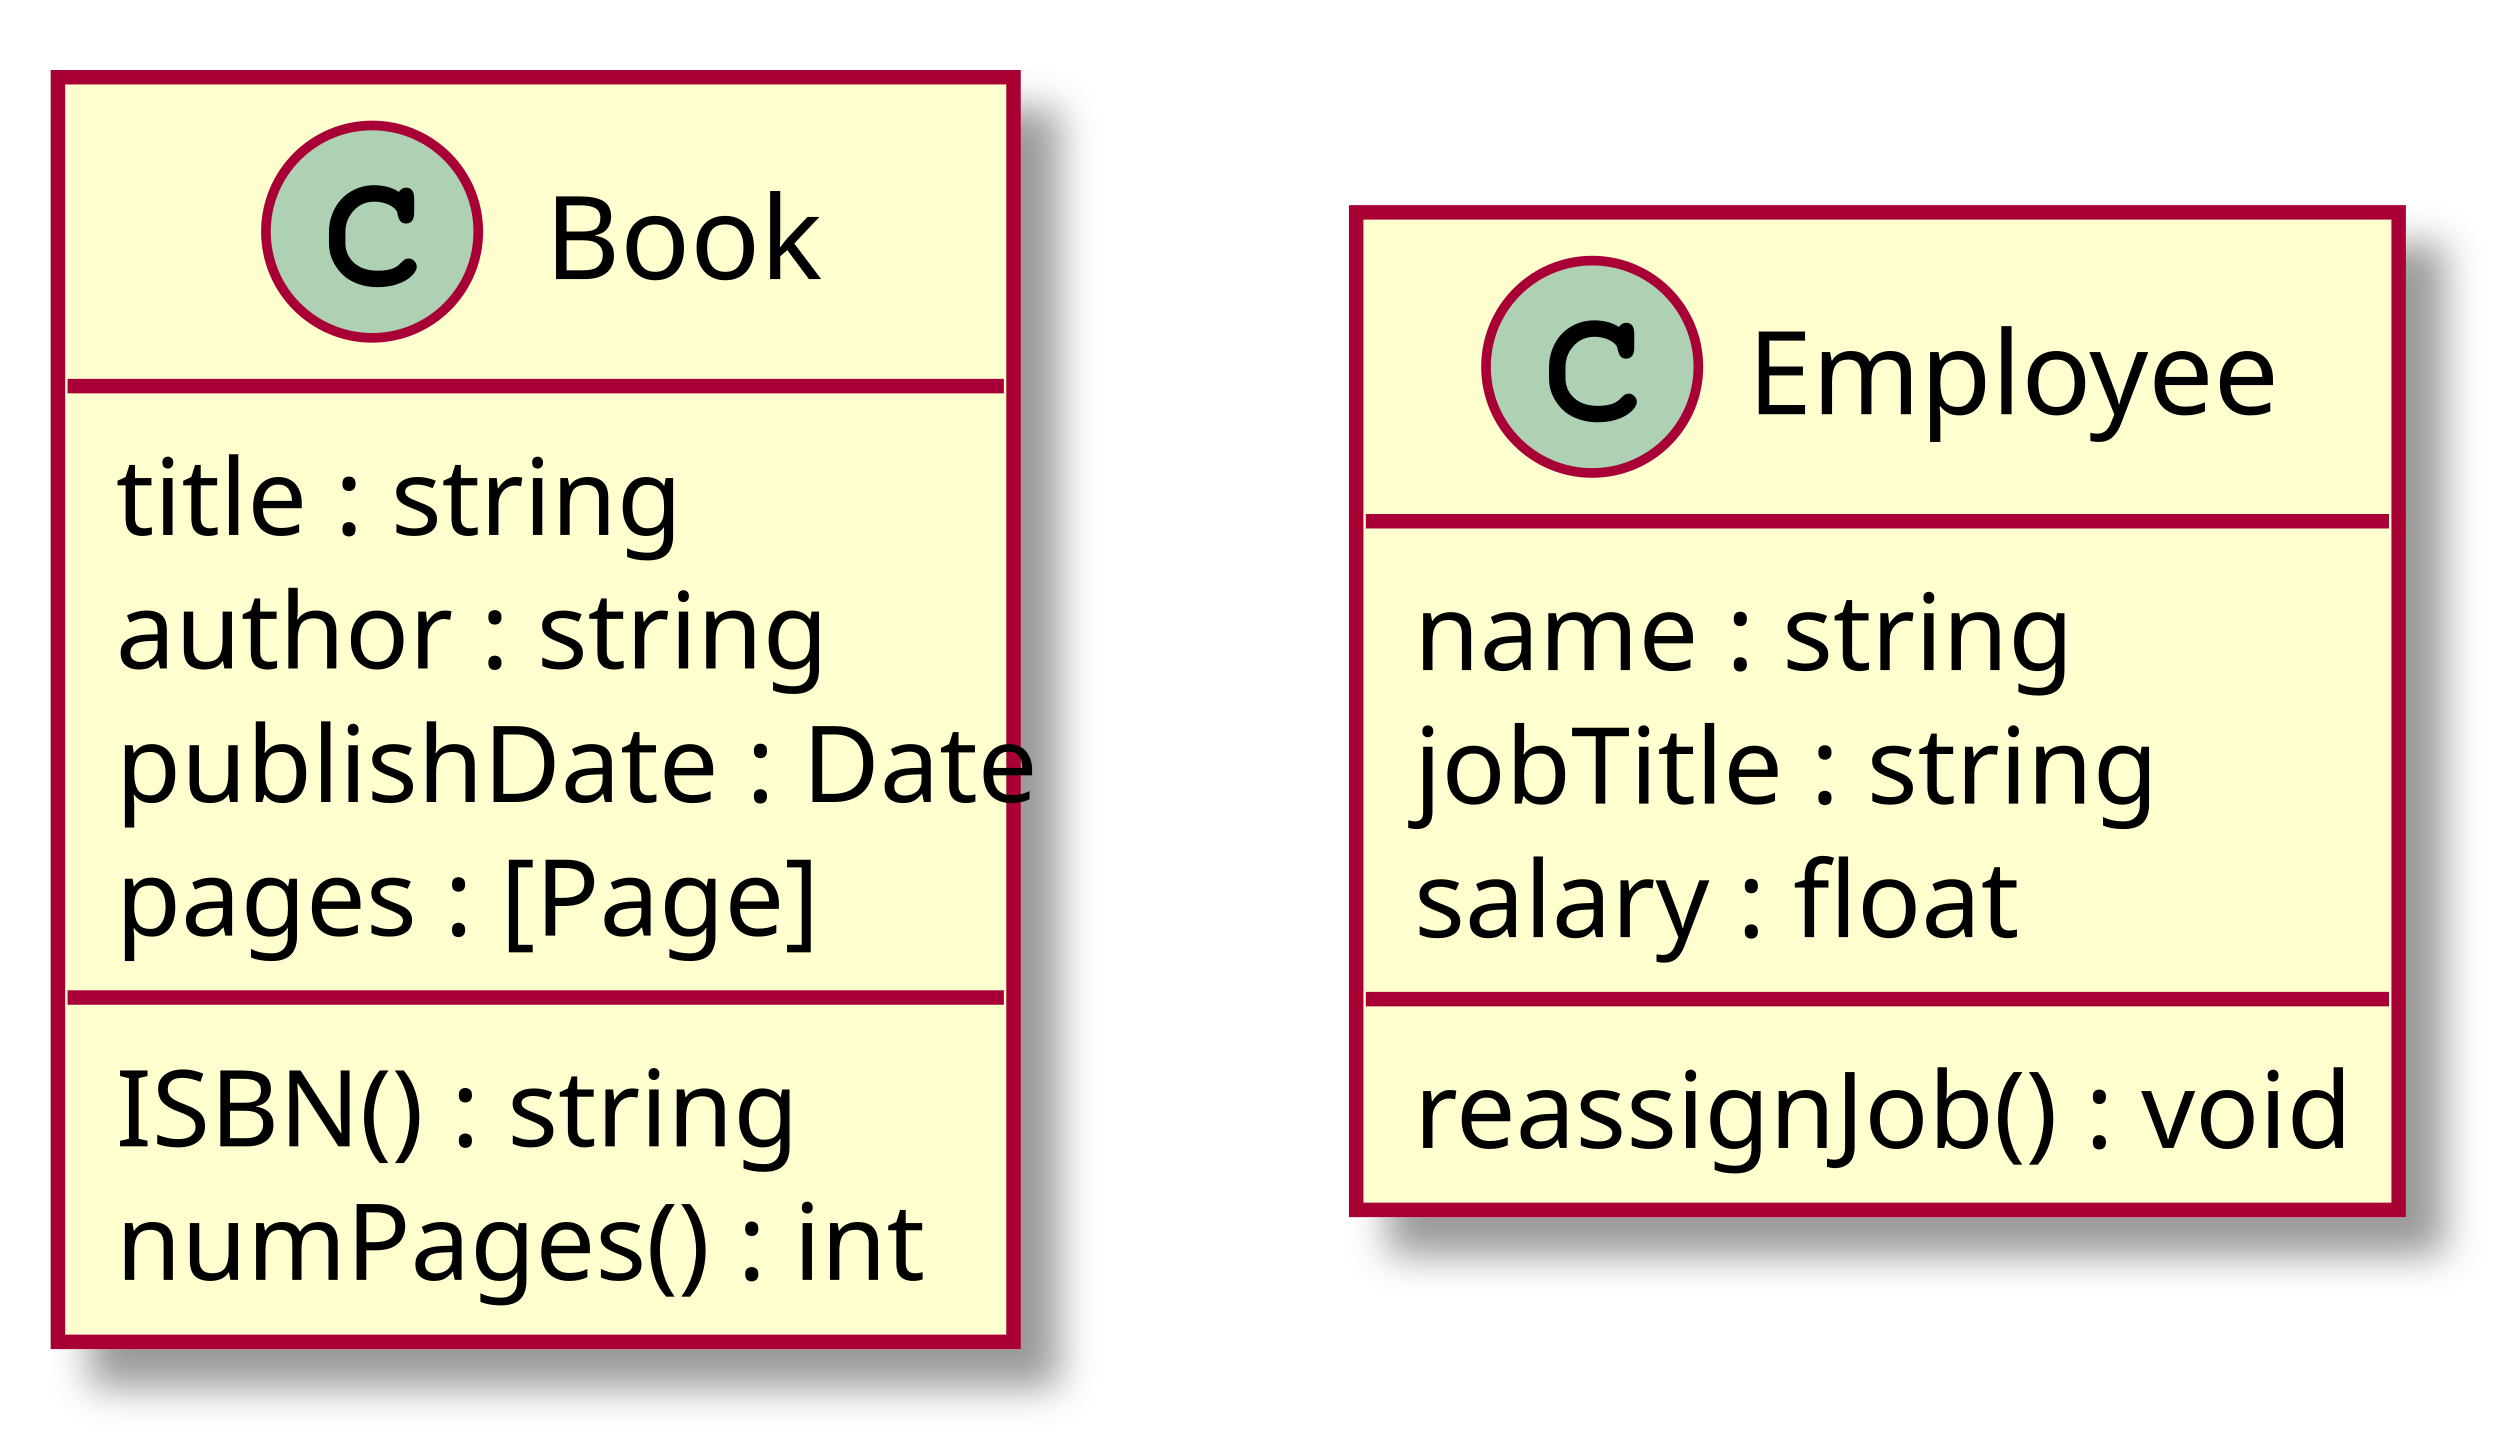
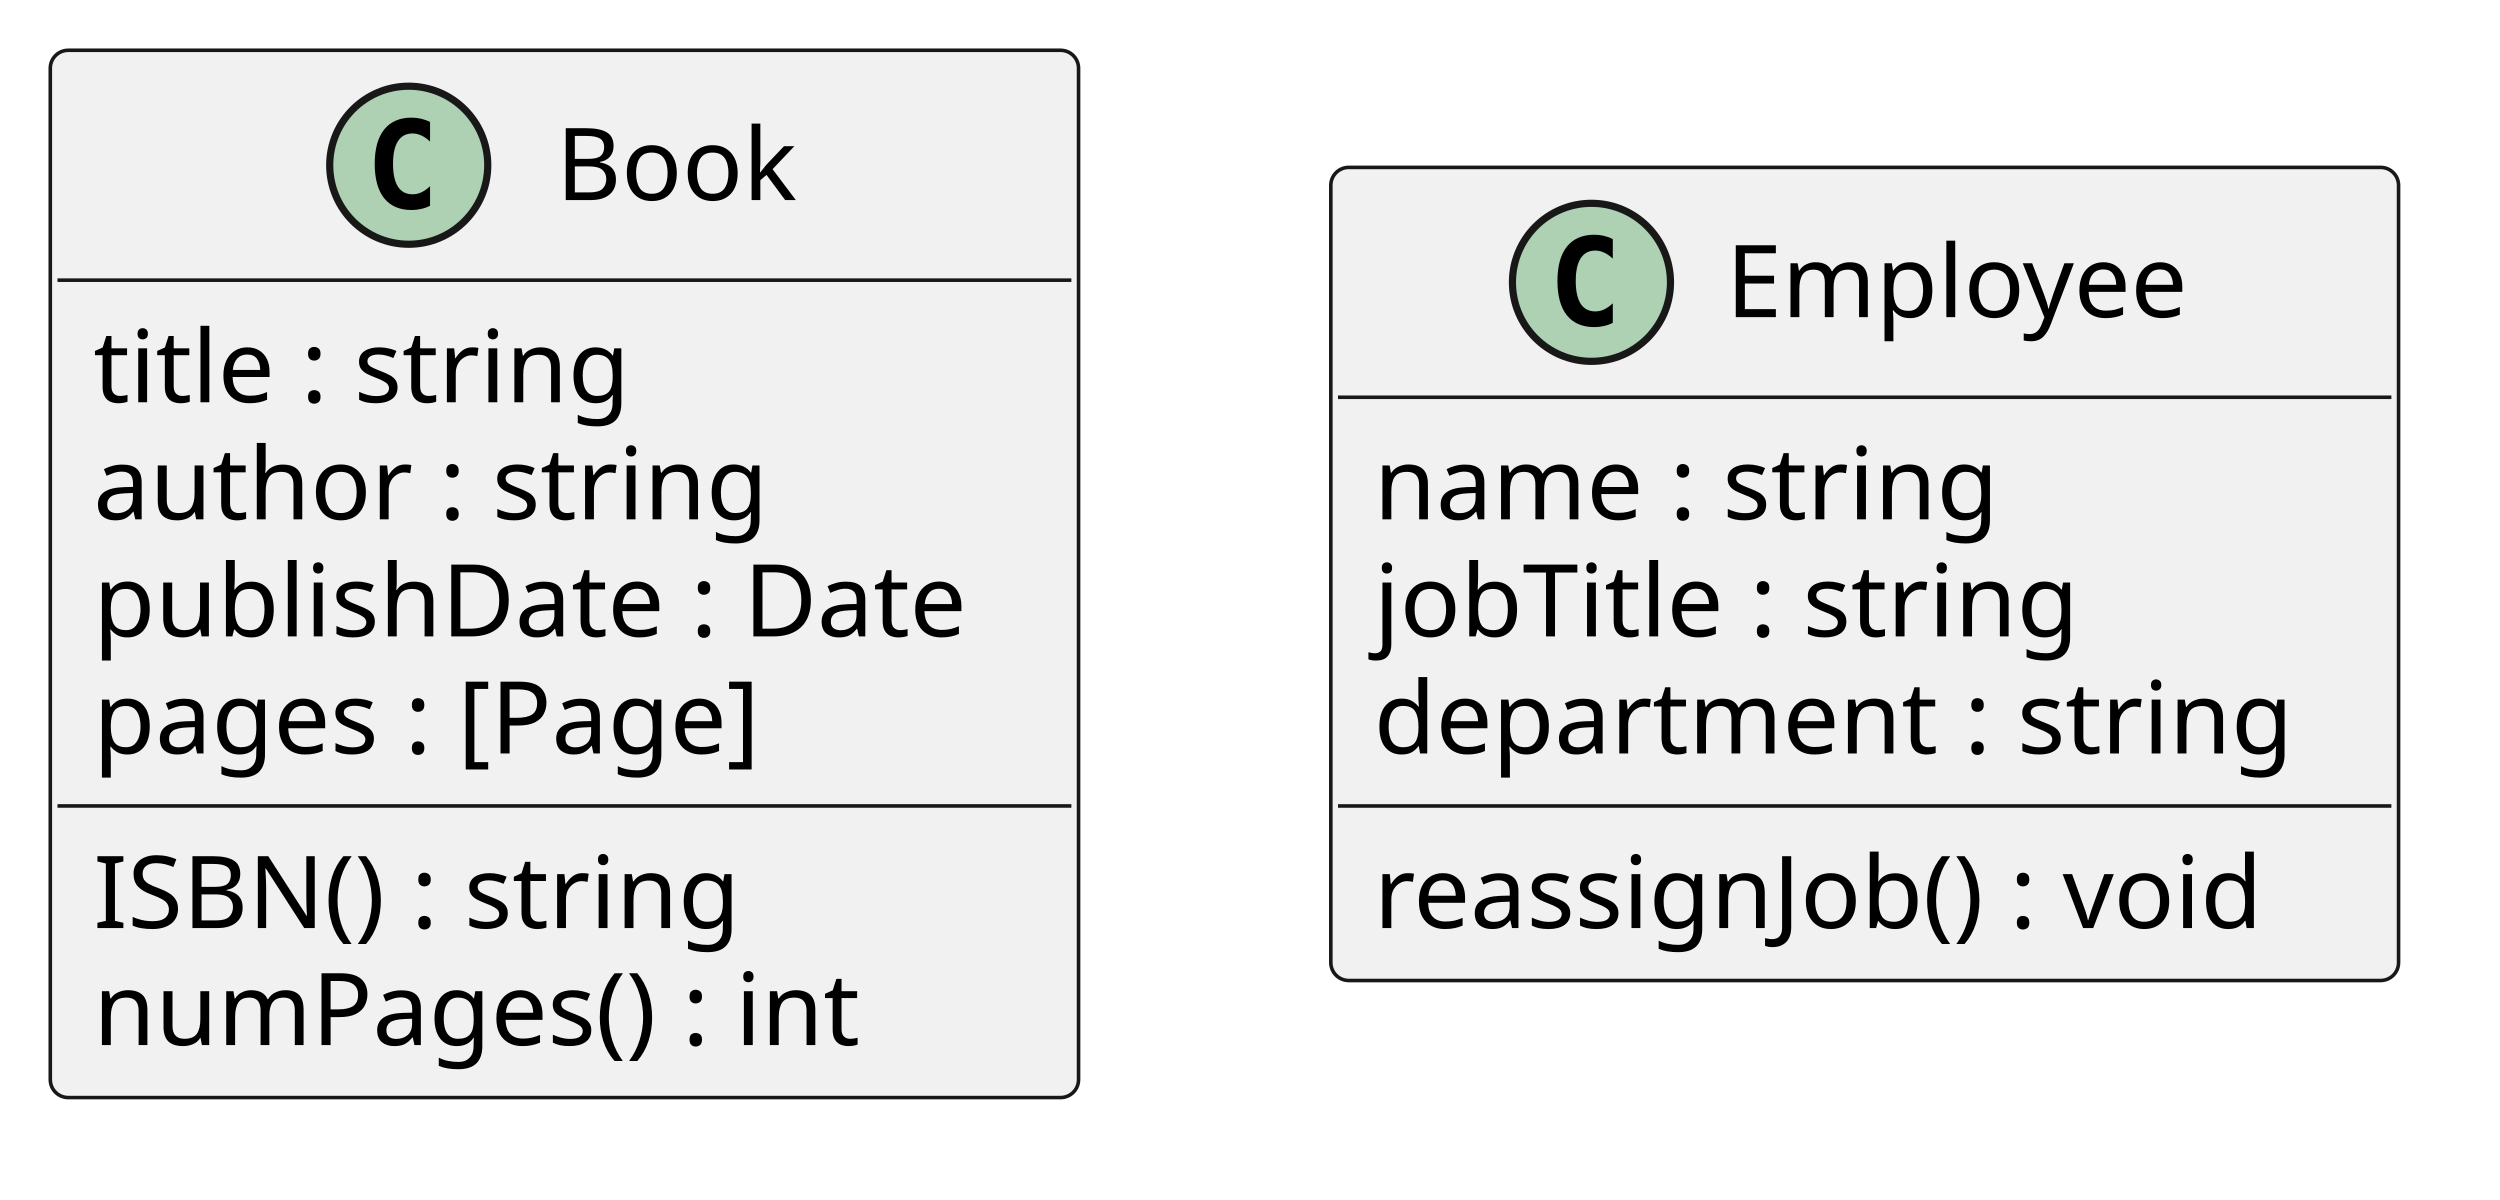
- <svg xmlns="http://www.w3.org/2000/svg" contentScriptType="application/ecmascript" contentStyleType="text/css" height="150px" preserveAspectRatio="none" style="width:259px;height:150px;" version="1.1" viewBox="0 0 259 150" width="259px" zoomAndPan="magnify">
-   <defs>
-     <filter height="300%" id="fn0tqrkcwtayj" width="300%" x="-1" y="-1">
-       <feGaussianBlur result="blurOut" stdDeviation="2.0" />
-       <feColorMatrix in="blurOut" result="blurOut2" type="matrix" values="0 0 0 0 0 0 0 0 0 0 0 0 0 0 0 0 0 0 .4 0" />
-       <feOffset dx="4.0" dy="4.0" in="blurOut2" result="blurOut3" />
-       <feBlend in="SourceGraphic" in2="blurOut3" mode="normal" />
-     </filter>
-   </defs>
-   <g>
-     <rect fill="#FEFECE" filter="url(#fn0tqrkcwtayj)" height="131.016" id="Book" style="stroke: #A80036; stroke-width: 1.5;" width="99" x="6" y="8" />
-     <ellipse cx="38.55" cy="24" fill="#ADD1B2" rx="11" ry="11" style="stroke: #A80036; stroke-width: 1.0;" />
-     <path d="M41.316,19.875 Q41.472,19.656 41.659,19.547 Q41.847,19.438 42.066,19.438 Q42.441,19.438 42.675,19.695 Q42.909,19.953 42.909,20.562 L42.909,22.016 Q42.909,22.625 42.675,22.891 Q42.441,23.156 42.066,23.156 Q41.722,23.156 41.519,22.953 Q41.316,22.766 41.206,22.25 Q41.159,21.891 40.972,21.703 Q40.644,21.328 40.034,21.109 Q39.425,20.891 38.8,20.891 Q38.034,20.891 37.402,21.219 Q36.769,21.547 36.277,22.297 Q35.784,23.047 35.784,24.078 L35.784,25.172 Q35.784,26.406 36.675,27.227 Q37.566,28.047 39.159,28.047 Q40.097,28.047 40.753,27.797 Q41.144,27.641 41.566,27.203 Q41.831,26.938 41.98,26.859 Q42.128,26.781 42.331,26.781 Q42.659,26.781 42.917,27.039 Q43.175,27.297 43.175,27.641 Q43.175,27.984 42.831,28.391 Q42.331,28.969 41.534,29.297 Q40.456,29.75 39.159,29.75 Q37.644,29.75 36.441,29.125 Q35.456,28.625 34.769,27.555 Q34.081,26.484 34.081,25.203 L34.081,24.047 Q34.081,22.719 34.698,21.57 Q35.316,20.422 36.409,19.805 Q37.503,19.188 38.737,19.188 Q39.472,19.188 40.12,19.352 Q40.769,19.516 41.316,19.875 Z " />
-     <text fill="#000000" font-family="sans-serif" font-size="12" lengthAdjust="spacingAndGlyphs" textLength="28" x="56.45" y="28.91">Book</text>
-     <line style="stroke: #A80036; stroke-width: 1.5;" x1="7" x2="104" y1="40" y2="40" />
-     <text fill="#000000" font-family="sans-serif" font-size="11" lengthAdjust="spacingAndGlyphs" textLength="52" x="12" y="55.419">title : string</text>
-     <text fill="#000000" font-family="sans-serif" font-size="11" lengthAdjust="spacingAndGlyphs" textLength="67" x="12" y="69.255">author : string</text>
-     <text fill="#000000" font-family="sans-serif" font-size="11" lengthAdjust="spacingAndGlyphs" textLength="87" x="12" y="83.091">publishDate : Date</text>
-     <text fill="#000000" font-family="sans-serif" font-size="11" lengthAdjust="spacingAndGlyphs" textLength="69" x="12" y="96.927">pages : [Page]</text>
-     <line style="stroke: #A80036; stroke-width: 1.5;" x1="7" x2="104" y1="103.344" y2="103.344" />
-     <text fill="#000000" font-family="sans-serif" font-size="11" lengthAdjust="spacingAndGlyphs" textLength="67" x="12" y="118.763">ISBN() : string</text>
-     <text fill="#000000" font-family="sans-serif" font-size="11" lengthAdjust="spacingAndGlyphs" textLength="78" x="12" y="132.599">numPages() : int</text>
-     <rect fill="#FEFECE" filter="url(#fn0tqrkcwtayj)" height="103.344" id="Employee" style="stroke: #A80036; stroke-width: 1.5;" width="108" x="140.5" y="22" />
-     <ellipse cx="164.95" cy="38" fill="#ADD1B2" rx="11" ry="11" style="stroke: #A80036; stroke-width: 1.0;" />
-     <path d="M167.716,33.875 Q167.872,33.656 168.059,33.547 Q168.247,33.438 168.466,33.438 Q168.841,33.438 169.075,33.695 Q169.309,33.953 169.309,34.562 L169.309,36.016 Q169.309,36.625 169.075,36.891 Q168.841,37.156 168.466,37.156 Q168.122,37.156 167.919,36.953 Q167.716,36.766 167.606,36.25 Q167.559,35.891 167.372,35.703 Q167.044,35.328 166.434,35.109 Q165.825,34.891 165.2,34.891 Q164.434,34.891 163.802,35.219 Q163.169,35.547 162.677,36.297 Q162.184,37.047 162.184,38.078 L162.184,39.172 Q162.184,40.406 163.075,41.227 Q163.966,42.047 165.559,42.047 Q166.497,42.047 167.153,41.797 Q167.544,41.641 167.966,41.203 Q168.231,40.938 168.38,40.859 Q168.528,40.781 168.731,40.781 Q169.059,40.781 169.317,41.039 Q169.575,41.297 169.575,41.641 Q169.575,41.984 169.231,42.391 Q168.731,42.969 167.934,43.297 Q166.856,43.75 165.559,43.75 Q164.044,43.75 162.841,43.125 Q161.856,42.625 161.169,41.555 Q160.481,40.484 160.481,39.203 L160.481,38.047 Q160.481,36.719 161.098,35.57 Q161.716,34.422 162.809,33.805 Q163.903,33.188 165.137,33.188 Q165.872,33.188 166.52,33.352 Q167.169,33.516 167.716,33.875 Z " />
-     <text fill="#000000" font-family="sans-serif" font-size="12" lengthAdjust="spacingAndGlyphs" textLength="55" x="181.05" y="42.91">Employee</text>
-     <line style="stroke: #A80036; stroke-width: 1.5;" x1="141.5" x2="247.5" y1="54" y2="54" />
-     <text fill="#000000" font-family="sans-serif" font-size="11" lengthAdjust="spacingAndGlyphs" textLength="62" x="146.5" y="69.419">name : string</text>
-     <text fill="#000000" font-family="sans-serif" font-size="11" lengthAdjust="spacingAndGlyphs" textLength="69" x="146.5" y="83.255">jobTitle : string</text>
-     <text fill="#000000" font-family="sans-serif" font-size="11" lengthAdjust="spacingAndGlyphs" textLength="60" x="146.5" y="97.091">salary : float</text>
-     <line style="stroke: #A80036; stroke-width: 1.5;" x1="141.5" x2="247.5" y1="103.508" y2="103.508" />
-     <text fill="#000000" font-family="sans-serif" font-size="11" lengthAdjust="spacingAndGlyphs" textLength="96" x="146.5" y="118.927">reassignJob() : void</text>
+ <svg xmlns="http://www.w3.org/2000/svg" version="1.1" data-diagram-type="CLASS" style="width:348px;height:167px;background:#FFFFFF;" width="348px" height="167px" viewBox="0 0 348 167" zoomAndPan="magnify" preserveAspectRatio="none" contentStyleType="text/css">
+   <defs />
+   <g font-family="sans-serif" lengthAdjust="spacing">
+     <g class="entity" data-qualified-name="Book" id="ent0001" data-source-line="1">
+       <rect x="7" y="7" width="143.134" height="145.781" fill="#F1F1F1" style="stroke:#181818;stroke-width:0.5;" rx="2.5" ry="2.5" />
+       <ellipse cx="56.896" cy="23" rx="11" ry="11" fill="#ADD1B2" style="stroke:#181818;stroke-width:1;" />
+       <path d="M59.864,28.641 Q59.286,28.938 58.646,29.078 Q58.005,29.234 57.302,29.234 Q54.802,29.234 53.474,27.594 Q52.161,25.938 52.161,22.813 Q52.161,19.688 53.474,18.031 Q54.802,16.375 57.302,16.375 Q58.005,16.375 58.646,16.531 Q59.302,16.688 59.864,16.984 L59.864,19.703 Q59.239,19.125 58.646,18.859 Q58.052,18.578 57.427,18.578 Q56.083,18.578 55.396,19.656 Q54.708,20.719 54.708,22.813 Q54.708,24.906 55.396,25.984 Q56.083,27.047 57.427,27.047 Q58.052,27.047 58.646,26.781 Q59.239,26.5 59.864,25.922 L59.864,28.641 Z " fill="#000" />
+       <text x="77.396" y="27.847" fill="#000" font-size="14" textLength="34.843">Book</text>
+       <line x1="8" y1="39" x2="149.134" y2="39" style="stroke:#181818;stroke-width:0.5;" />
+       <text x="13" y="55.995" fill="#000" font-size="14" textLength="81.177">title : string</text>
+       <text x="13" y="72.292" fill="#000" font-size="14" textLength="99.941">author : string</text>
+       <text x="13" y="88.589" fill="#000" font-size="14" textLength="131.134">publishDate : Date</text>
+       <text x="13" y="104.886" fill="#000" font-size="14" textLength="101.322">pages : [Page]</text>
+       <line x1="8" y1="112.188" x2="149.134" y2="112.188" style="stroke:#181818;stroke-width:0.5;" />
+       <text x="13" y="129.183" fill="#000" font-size="14" textLength="97.822">ISBN() : string</text>
+       <text x="13" y="145.479" fill="#000" font-size="14" textLength="115.992">numPages() : int</text>
+     </g>
+     <g class="entity" data-qualified-name="Employee" id="ent0002" data-source-line="10">
+       <rect x="185.25" y="23.3" width="148.63" height="113.188" fill="#F1F1F1" style="stroke:#181818;stroke-width:0.5;" rx="2.5" ry="2.5" />
+       <ellipse cx="221.532" cy="39.3" rx="11" ry="11" fill="#ADD1B2" style="stroke:#181818;stroke-width:1;" />
+       <path d="M224.501,44.941 Q223.922,45.238 223.282,45.378 Q222.641,45.534 221.938,45.534 Q219.438,45.534 218.11,43.894 Q216.797,42.238 216.797,39.113 Q216.797,35.988 218.11,34.331 Q219.438,32.675 221.938,32.675 Q222.641,32.675 223.282,32.831 Q223.938,32.988 224.501,33.284 L224.501,36.003 Q223.876,35.425 223.282,35.159 Q222.688,34.878 222.063,34.878 Q220.719,34.878 220.032,35.956 Q219.344,37.019 219.344,39.113 Q219.344,41.206 220.032,42.284 Q220.719,43.347 222.063,43.347 Q222.688,43.347 223.282,43.081 Q223.876,42.8 224.501,42.222 L224.501,44.941 Z " fill="#000" />
+       <text x="240.261" y="44.147" fill="#000" font-size="14" textLength="69.337">Employee</text>
+       <line x1="186.25" y1="55.3" x2="332.88" y2="55.3" style="stroke:#181818;stroke-width:0.5;" />
+       <text x="191.25" y="72.295" fill="#000" font-size="14" textLength="93.509">name : string</text>
+       <text x="191.25" y="88.592" fill="#000" font-size="14" textLength="105.581">jobTitle : string</text>
+       <text x="191.25" y="104.889" fill="#000" font-size="14" textLength="136.63">department : string</text>
+       <line x1="186.25" y1="112.191" x2="332.88" y2="112.191" style="stroke:#181818;stroke-width:0.5;" />
+       <text x="191.25" y="129.186" fill="#000" font-size="14" textLength="134.935">reassignJob() : void</text>
+     </g>
  </g>
</svg>
